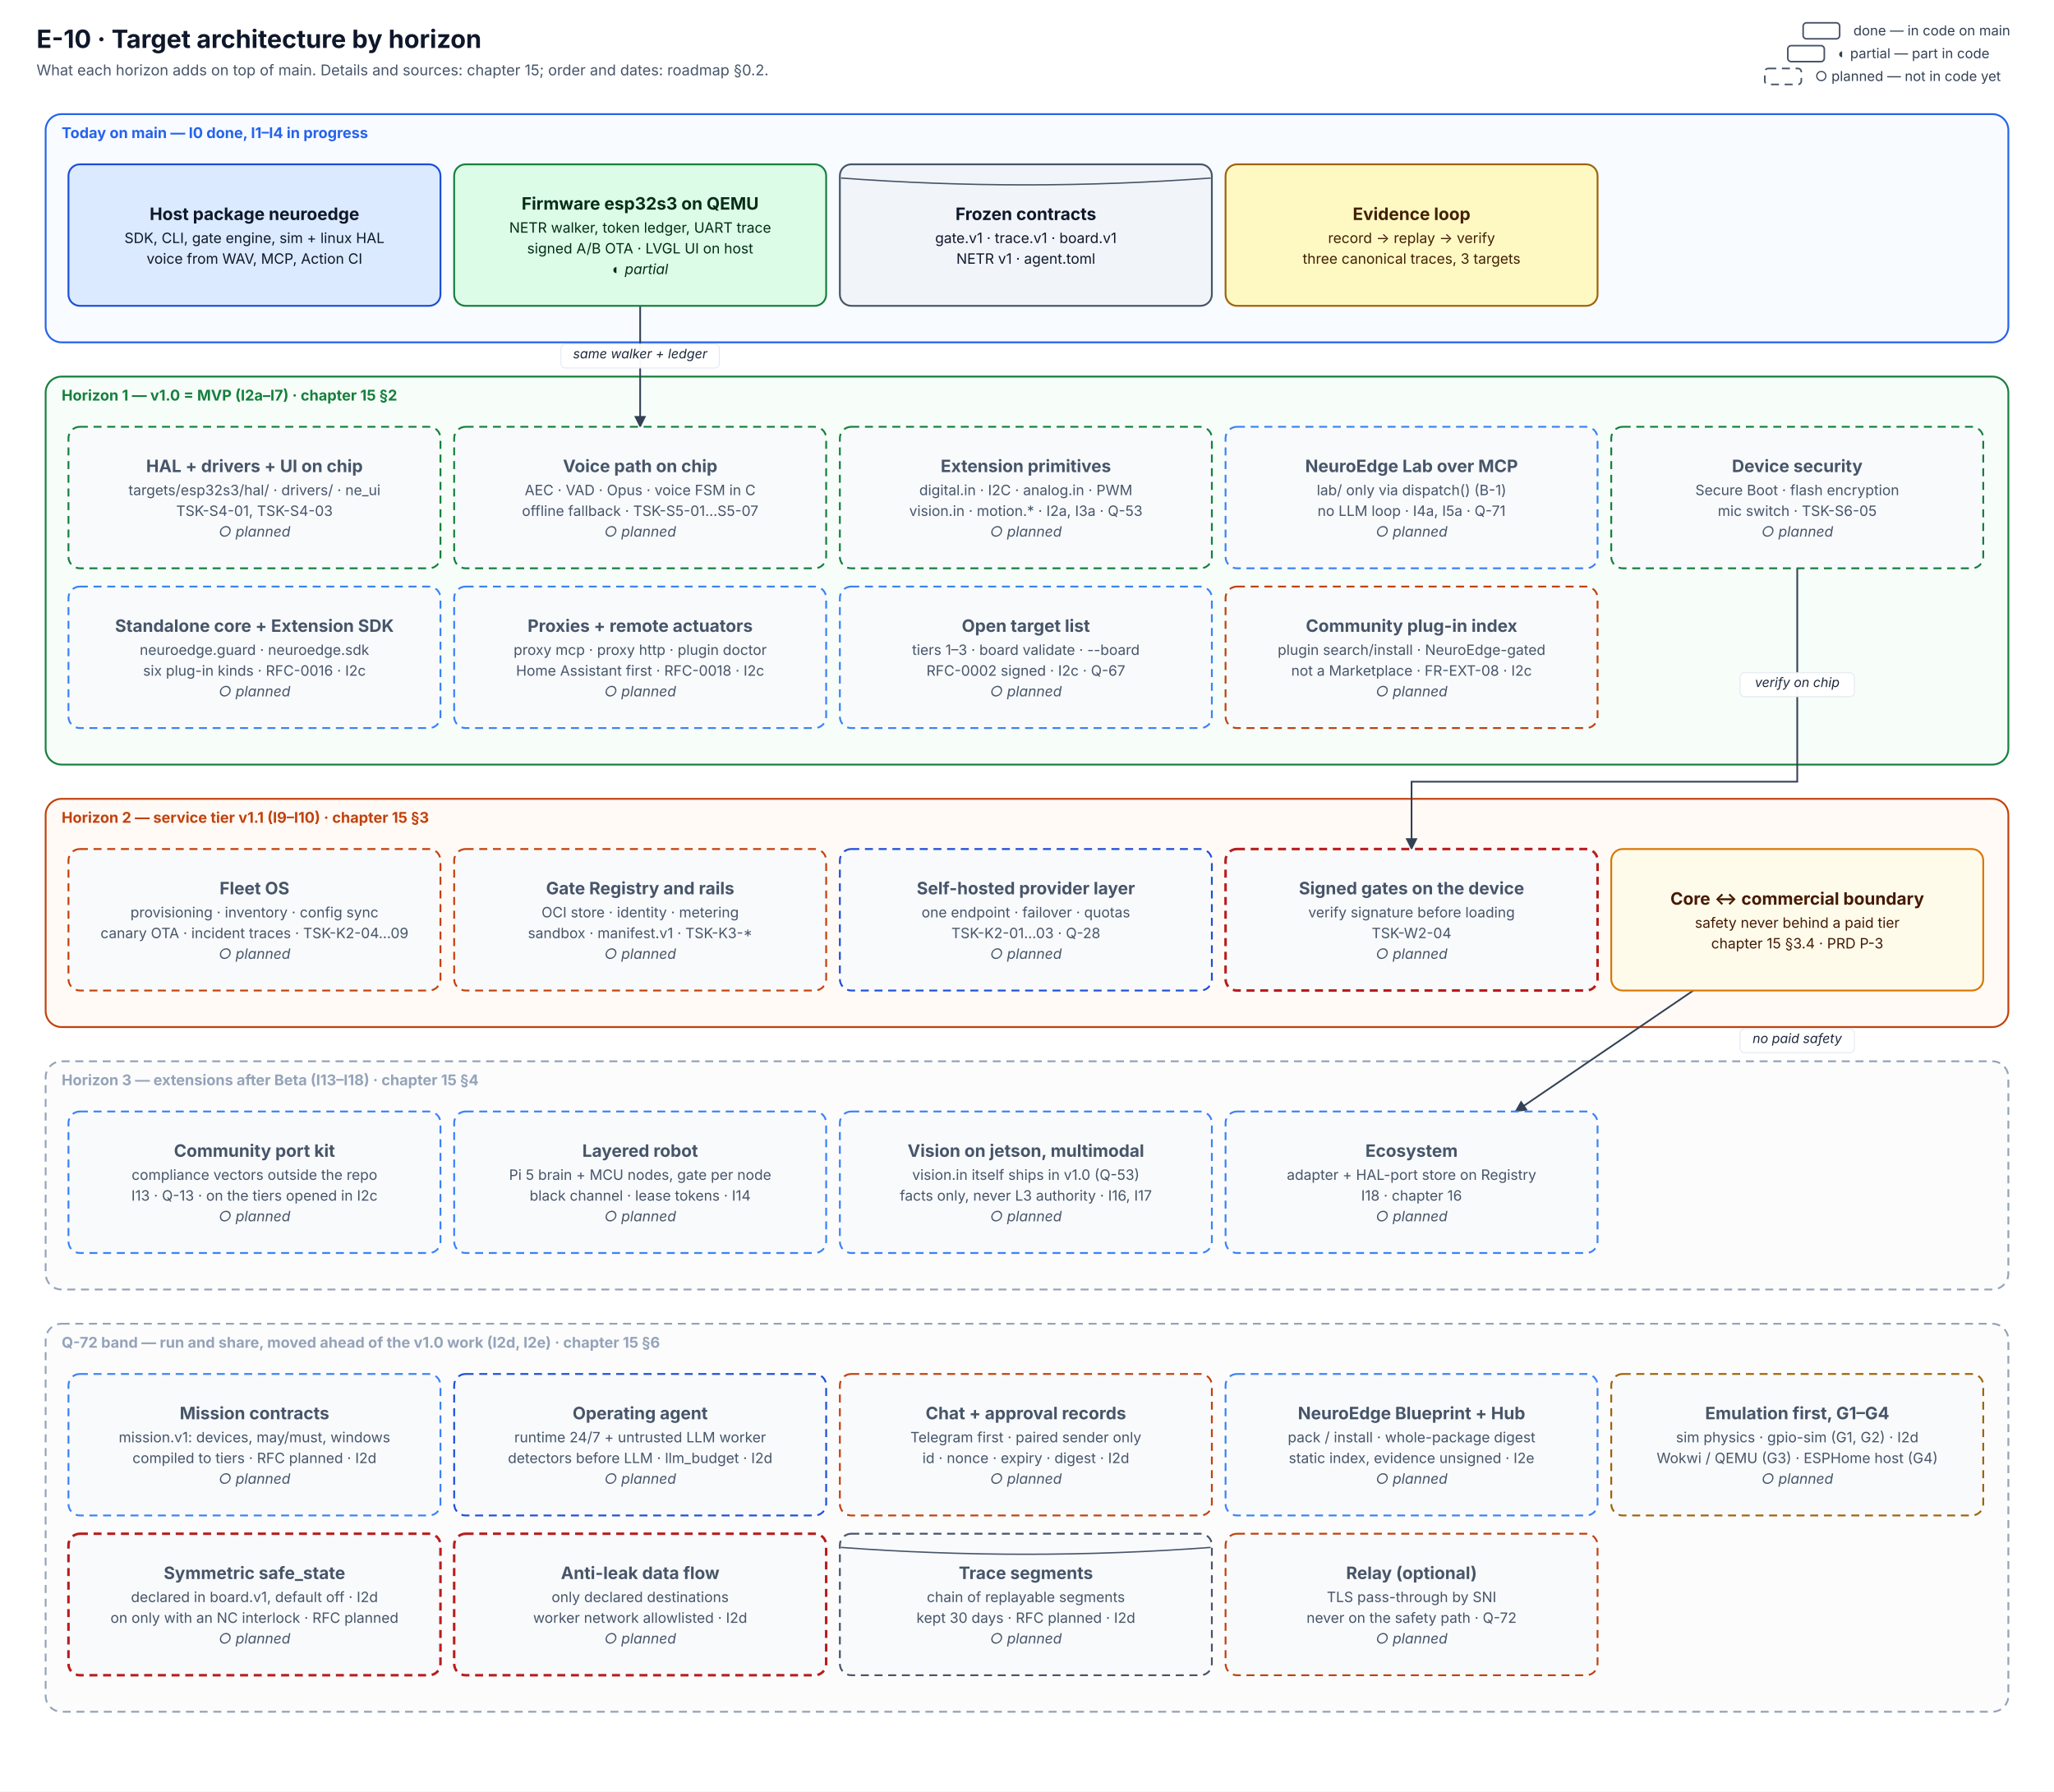
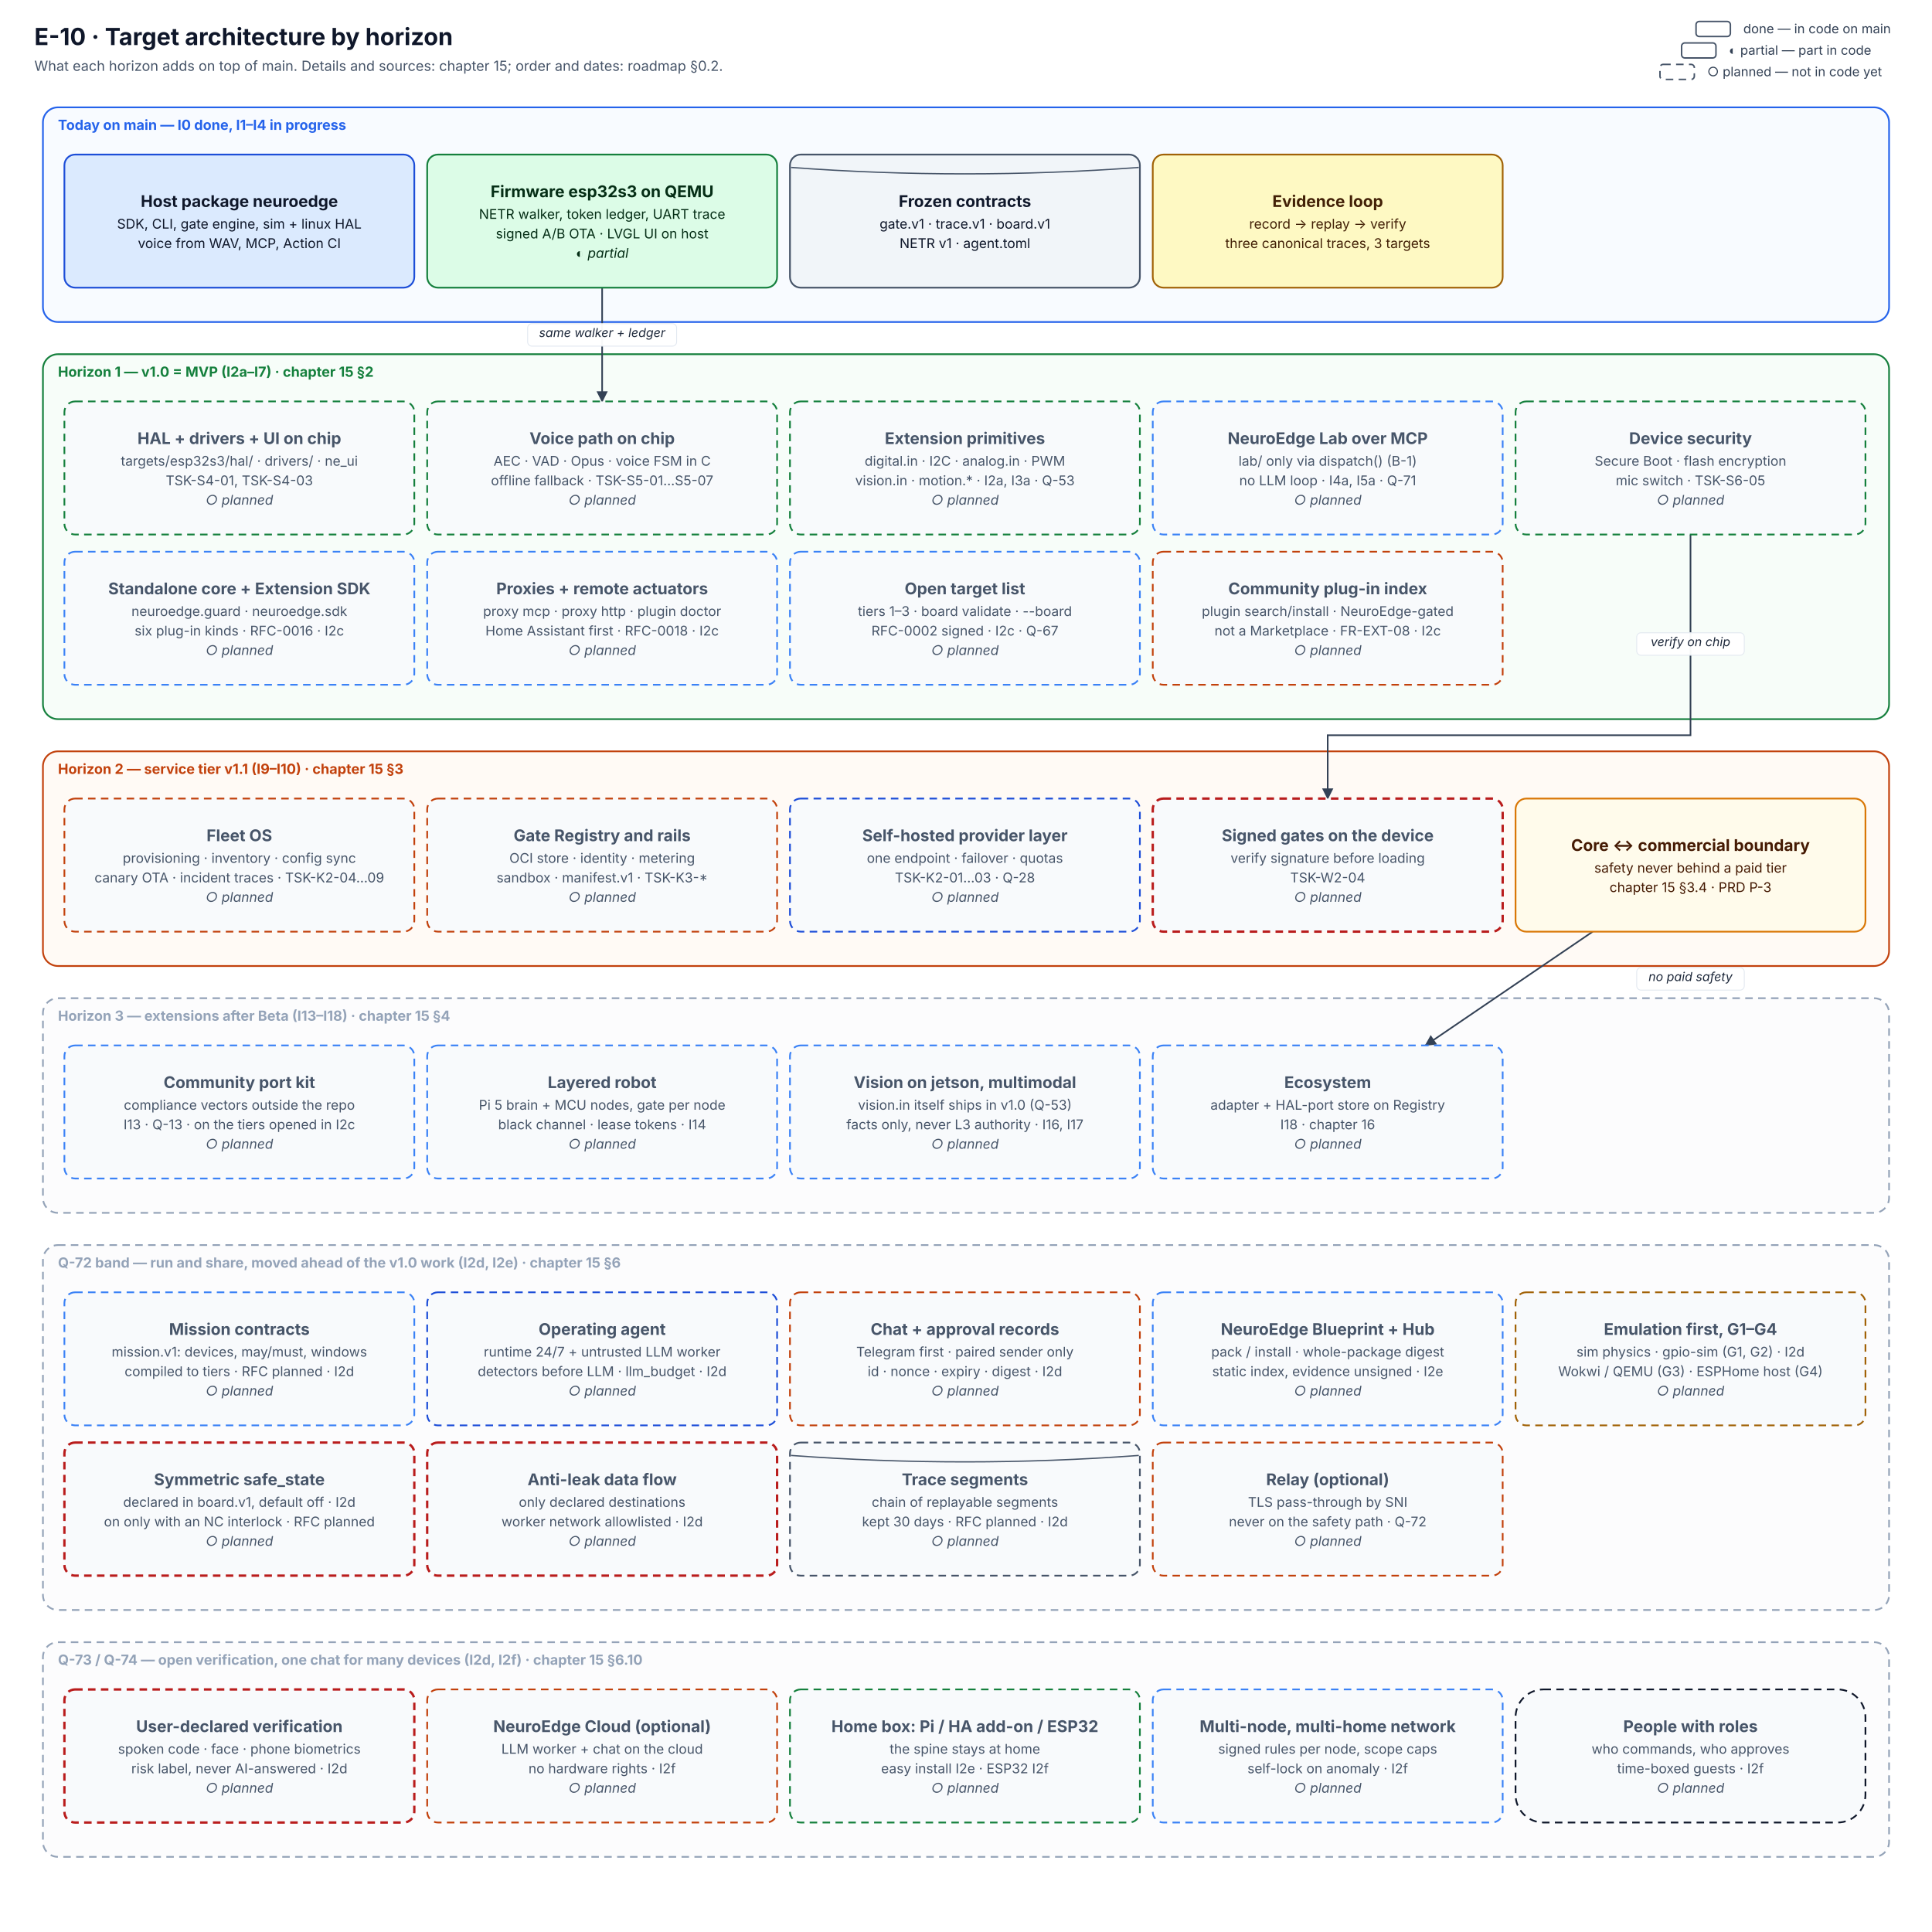
- <svg xmlns="http://www.w3.org/2000/svg" viewBox="0 0 1800 1570" width="1800" height="1570" font-family="Inter, 'Segoe UI', system-ui, -apple-system, Roboto, Helvetica, Arial, sans-serif" role="img" aria-labelledby="E-10-target-horizons-title E-10-target-horizons-desc">
+ <svg xmlns="http://www.w3.org/2000/svg" viewBox="0 0 1800 1800" width="1800" height="1800" font-family="Inter, 'Segoe UI', system-ui, -apple-system, Roboto, Helvetica, Arial, sans-serif" role="img" aria-labelledby="E-10-target-horizons-title E-10-target-horizons-desc">
  <defs>
    <marker id="arr" viewBox="0 0 10 10" refX="9" refY="5" markerWidth="7" markerHeight="7" orient="auto-start-reverse">
      <path d="M0,0 L10,5 L0,10 z" fill="#334155" />
    </marker>
  </defs>
-   <rect width="1800" height="1570" fill="#ffffff" />
+   <rect width="1800" height="1800" fill="#ffffff" />
  <text x="32.0" y="42.0" font-size="22" fill="#0f172a" text-anchor="start" font-weight="700">E-10 · Target architecture by horizon</text>
  <text x="32.0" y="66.0" font-size="13" fill="#475569" text-anchor="start">What each horizon adds on top of main. Details and sources: chapter 15; order and dates: roadmap §0.2.</text>
  <rect x="40" y="100" width="1720" height="200" rx="14" fill="#f8fbff" stroke="#2563eb" stroke-width="1.6" />
  <text x="54.0" y="121.0" font-size="13" fill="#2563eb" text-anchor="start" font-weight="700">Today on main — I0 done, I1–I4 in progress</text>
  <rect x="40" y="330" width="1720" height="340" rx="14" fill="#f7fdf9" stroke="#15803d" stroke-width="1.6" />
  <text x="54.0" y="351.0" font-size="13" fill="#15803d" text-anchor="start" font-weight="700">Horizon 1 — v1.0 = MVP (I2a–I7) · chapter 15 §2</text>
  <rect x="40" y="700" width="1720" height="200" rx="14" fill="#fffaf5" stroke="#c2410c" stroke-width="1.6" />
  <text x="54.0" y="721.0" font-size="13" fill="#c2410c" text-anchor="start" font-weight="700">Horizon 2 — service tier v1.1 (I9–I10) · chapter 15 §3</text>
  <rect x="40" y="930" width="1720" height="200" rx="14" fill="#fcfcfd" stroke="#94a3b8" stroke-width="1.6" stroke-dasharray="7 5" />
  <text x="54.0" y="951.0" font-size="13" fill="#94a3b8" text-anchor="start" font-weight="700">Horizon 3 — extensions after Beta (I13–I18) · chapter 15 §4</text>
  <rect x="40" y="1160" width="1720" height="340" rx="14" fill="#fcfcfd" stroke="#94a3b8" stroke-width="1.6" stroke-dasharray="7 5" />
  <text x="54.0" y="1181.0" font-size="13" fill="#94a3b8" text-anchor="start" font-weight="700">Q-72 band — run and share, moved ahead of the v1.0 work (I2d, I2e) · chapter 15 §6</text>
+   <rect x="40" y="1530" width="1720" height="200" rx="14" fill="#fcfcfd" stroke="#94a3b8" stroke-width="1.6" stroke-dasharray="7 5" />
+   <text x="54.0" y="1551.0" font-size="13" fill="#94a3b8" text-anchor="start" font-weight="700">Q-73 / Q-74 — open verification, one chat for many devices (I2d, I2f) · chapter 15 §6.10</text>
  <path d="M561.0,268.0 L561.0,374.0" fill="none" stroke="#334155" stroke-width="1.5" marker-end="url(#arr)" />
  <path d="M1575.0,498.0 L1575.0,520.0 L1575.0,685.0 L1237.0,685.0 L1237.0,744.0" fill="none" stroke="#334155" stroke-width="1.5" marker-end="url(#arr)" />
  <path d="M1483.9,868.0 L1328.1,974.0" fill="none" stroke="#334155" stroke-width="1.5" marker-end="url(#arr)" />
  <rect x="60" y="144" width="326" height="124" rx="10" fill="#dbeafe" stroke="#1d4ed8" stroke-width="1.6" />
  <text x="223.0" y="192.8" font-size="15" fill="#0f172a" text-anchor="middle" font-weight="700">Host package neuroedge</text>
  <text x="223.0" y="213.0" font-size="12.5" fill="#0f172a" text-anchor="middle">SDK, CLI, gate engine, sim + linux HAL</text>
  <text x="223.0" y="231.1" font-size="12.5" fill="#0f172a" text-anchor="middle">voice from WAV, MCP, Action CI</text>
  <rect x="398" y="144" width="326" height="124" rx="10" fill="#dcfce7" stroke="#15803d" stroke-width="1.6" />
  <text x="561.0" y="183.7" font-size="15" fill="#052e16" text-anchor="middle" font-weight="700">Firmware esp32s3 on QEMU</text>
  <text x="561.0" y="203.9" font-size="12.5" fill="#052e16" text-anchor="middle">NETR walker, token ledger, UART trace</text>
  <text x="561.0" y="222.1" font-size="12.5" fill="#052e16" text-anchor="middle">signed A/B OTA · LVGL UI on host</text>
  <text x="561.0" y="240.2" font-size="12.5" fill="#052e16" text-anchor="middle" font-style="italic">◐ partial</text>
  <rect x="736" y="144" width="326" height="124" rx="10" fill="#f1f5f9" stroke="#475569" stroke-width="1.6" />
  <path d="M737,156 Q899.0,168 1061,156" fill="none" stroke="#475569" stroke-width="1.2" />
  <text x="899.0" y="192.8" font-size="15" fill="#0f172a" text-anchor="middle" font-weight="700">Frozen contracts</text>
  <text x="899.0" y="213.0" font-size="12.5" fill="#0f172a" text-anchor="middle">gate.v1 · trace.v1 · board.v1</text>
  <text x="899.0" y="231.1" font-size="12.5" fill="#0f172a" text-anchor="middle">NETR v1 · agent.toml</text>
  <rect x="1074" y="144" width="326" height="124" rx="10" fill="#fef9c3" stroke="#a16207" stroke-width="1.6" />
  <text x="1237.0" y="192.8" font-size="15" fill="#422006" text-anchor="middle" font-weight="700">Evidence loop</text>
  <text x="1237.0" y="213.0" font-size="12.5" fill="#422006" text-anchor="middle">record → replay → verify</text>
  <text x="1237.0" y="231.1" font-size="12.5" fill="#422006" text-anchor="middle">three canonical traces, 3 targets</text>
  <rect x="60" y="374" width="326" height="124" rx="10" fill="#f8fafc" stroke="#15803d" stroke-width="1.6" stroke-dasharray="7 5" />
  <text x="223.0" y="413.7" font-size="15" fill="#475569" text-anchor="middle" font-weight="700">HAL + drivers + UI on chip</text>
  <text x="223.0" y="433.9" font-size="12.5" fill="#475569" text-anchor="middle">targets/esp32s3/hal/ · drivers/ · ne_ui</text>
  <text x="223.0" y="452.1" font-size="12.5" fill="#475569" text-anchor="middle">TSK-S4-01, TSK-S4-03</text>
  <text x="223.0" y="470.2" font-size="12.5" fill="#475569" text-anchor="middle" font-style="italic">○ planned</text>
  <rect x="398" y="374" width="326" height="124" rx="10" fill="#f8fafc" stroke="#15803d" stroke-width="1.6" stroke-dasharray="7 5" />
  <text x="561.0" y="413.7" font-size="15" fill="#475569" text-anchor="middle" font-weight="700">Voice path on chip</text>
  <text x="561.0" y="433.9" font-size="12.5" fill="#475569" text-anchor="middle">AEC · VAD · Opus · voice FSM in C</text>
  <text x="561.0" y="452.1" font-size="12.5" fill="#475569" text-anchor="middle">offline fallback · TSK-S5-01…S5-07</text>
  <text x="561.0" y="470.2" font-size="12.5" fill="#475569" text-anchor="middle" font-style="italic">○ planned</text>
  <rect x="736" y="374" width="326" height="124" rx="10" fill="#f8fafc" stroke="#15803d" stroke-width="1.6" stroke-dasharray="7 5" />
  <text x="899.0" y="413.7" font-size="15" fill="#475569" text-anchor="middle" font-weight="700">Extension primitives</text>
  <text x="899.0" y="433.9" font-size="12.5" fill="#475569" text-anchor="middle">digital.in · I2C · analog.in · PWM</text>
  <text x="899.0" y="452.1" font-size="12.5" fill="#475569" text-anchor="middle">vision.in · motion.* · I2a, I3a · Q-53</text>
  <text x="899.0" y="470.2" font-size="12.5" fill="#475569" text-anchor="middle" font-style="italic">○ planned</text>
  <rect x="1074" y="374" width="326" height="124" rx="10" fill="#f8fafc" stroke="#3b82f6" stroke-width="1.6" stroke-dasharray="7 5" />
  <text x="1237.0" y="413.7" font-size="15" fill="#475569" text-anchor="middle" font-weight="700">NeuroEdge Lab over MCP</text>
  <text x="1237.0" y="433.9" font-size="12.5" fill="#475569" text-anchor="middle">lab/ only via dispatch() (B-1)</text>
  <text x="1237.0" y="452.1" font-size="12.5" fill="#475569" text-anchor="middle">no LLM loop · I4a, I5a · Q-71</text>
  <text x="1237.0" y="470.2" font-size="12.5" fill="#475569" text-anchor="middle" font-style="italic">○ planned</text>
  <rect x="1412" y="374" width="326" height="124" rx="10" fill="#f8fafc" stroke="#15803d" stroke-width="1.6" stroke-dasharray="7 5" />
  <text x="1575.0" y="413.7" font-size="15" fill="#475569" text-anchor="middle" font-weight="700">Device security</text>
  <text x="1575.0" y="433.9" font-size="12.5" fill="#475569" text-anchor="middle">Secure Boot · flash encryption</text>
  <text x="1575.0" y="452.1" font-size="12.5" fill="#475569" text-anchor="middle">mic switch · TSK-S6-05</text>
  <text x="1575.0" y="470.2" font-size="12.5" fill="#475569" text-anchor="middle" font-style="italic">○ planned</text>
  <rect x="60" y="514" width="326" height="124" rx="10" fill="#f8fafc" stroke="#3b82f6" stroke-width="1.6" stroke-dasharray="7 5" />
  <text x="223.0" y="553.7" font-size="15" fill="#475569" text-anchor="middle" font-weight="700">Standalone core + Extension SDK</text>
  <text x="223.0" y="573.9" font-size="12.5" fill="#475569" text-anchor="middle">neuroedge.guard · neuroedge.sdk</text>
  <text x="223.0" y="592.1" font-size="12.5" fill="#475569" text-anchor="middle">six plug-in kinds · RFC-0016 · I2c</text>
  <text x="223.0" y="610.2" font-size="12.5" fill="#475569" text-anchor="middle" font-style="italic">○ planned</text>
  <rect x="398" y="514" width="326" height="124" rx="10" fill="#f8fafc" stroke="#3b82f6" stroke-width="1.6" stroke-dasharray="7 5" />
  <text x="561.0" y="553.7" font-size="15" fill="#475569" text-anchor="middle" font-weight="700">Proxies + remote actuators</text>
  <text x="561.0" y="573.9" font-size="12.5" fill="#475569" text-anchor="middle">proxy mcp · proxy http · plugin doctor</text>
  <text x="561.0" y="592.1" font-size="12.5" fill="#475569" text-anchor="middle">Home Assistant first · RFC-0018 · I2c</text>
  <text x="561.0" y="610.2" font-size="12.5" fill="#475569" text-anchor="middle" font-style="italic">○ planned</text>
  <rect x="736" y="514" width="326" height="124" rx="10" fill="#f8fafc" stroke="#3b82f6" stroke-width="1.6" stroke-dasharray="7 5" />
  <text x="899.0" y="553.7" font-size="15" fill="#475569" text-anchor="middle" font-weight="700">Open target list</text>
  <text x="899.0" y="573.9" font-size="12.5" fill="#475569" text-anchor="middle">tiers 1–3 · board validate · --board</text>
  <text x="899.0" y="592.1" font-size="12.5" fill="#475569" text-anchor="middle">RFC-0002 signed · I2c · Q-67</text>
  <text x="899.0" y="610.2" font-size="12.5" fill="#475569" text-anchor="middle" font-style="italic">○ planned</text>
  <rect x="1074" y="514" width="326" height="124" rx="10" fill="#f8fafc" stroke="#c2410c" stroke-width="1.6" stroke-dasharray="7 5" />
  <text x="1237.0" y="553.7" font-size="15" fill="#475569" text-anchor="middle" font-weight="700">Community plug-in index</text>
  <text x="1237.0" y="573.9" font-size="12.5" fill="#475569" text-anchor="middle">plugin search/install · NeuroEdge-gated</text>
  <text x="1237.0" y="592.1" font-size="12.5" fill="#475569" text-anchor="middle">not a Marketplace · FR-EXT-08 · I2c</text>
  <text x="1237.0" y="610.2" font-size="12.5" fill="#475569" text-anchor="middle" font-style="italic">○ planned</text>
  <rect x="60" y="744" width="326" height="124" rx="10" fill="#f8fafc" stroke="#c2410c" stroke-width="1.6" stroke-dasharray="7 5" />
  <text x="223.0" y="783.7" font-size="15" fill="#475569" text-anchor="middle" font-weight="700">Fleet OS</text>
  <text x="223.0" y="803.9" font-size="12.5" fill="#475569" text-anchor="middle">provisioning · inventory · config sync</text>
  <text x="223.0" y="822.1" font-size="12.5" fill="#475569" text-anchor="middle">canary OTA · incident traces · TSK-K2-04…09</text>
  <text x="223.0" y="840.2" font-size="12.5" fill="#475569" text-anchor="middle" font-style="italic">○ planned</text>
  <rect x="398" y="744" width="326" height="124" rx="10" fill="#f8fafc" stroke="#c2410c" stroke-width="1.6" stroke-dasharray="7 5" />
  <text x="561.0" y="783.7" font-size="15" fill="#475569" text-anchor="middle" font-weight="700">Gate Registry and rails</text>
  <text x="561.0" y="803.9" font-size="12.5" fill="#475569" text-anchor="middle">OCI store · identity · metering</text>
  <text x="561.0" y="822.1" font-size="12.5" fill="#475569" text-anchor="middle">sandbox · manifest.v1 · TSK-K3-*</text>
  <text x="561.0" y="840.2" font-size="12.5" fill="#475569" text-anchor="middle" font-style="italic">○ planned</text>
  <rect x="736" y="744" width="326" height="124" rx="10" fill="#f8fafc" stroke="#1d4ed8" stroke-width="1.6" stroke-dasharray="7 5" />
  <text x="899.0" y="783.7" font-size="15" fill="#475569" text-anchor="middle" font-weight="700">Self-hosted provider layer</text>
  <text x="899.0" y="803.9" font-size="12.5" fill="#475569" text-anchor="middle">one endpoint · failover · quotas</text>
  <text x="899.0" y="822.1" font-size="12.5" fill="#475569" text-anchor="middle">TSK-K2-01…03 · Q-28</text>
  <text x="899.0" y="840.2" font-size="12.5" fill="#475569" text-anchor="middle" font-style="italic">○ planned</text>
  <rect x="1074" y="744" width="326" height="124" rx="10" fill="#f8fafc" stroke="#b91c1c" stroke-width="2.2" stroke-dasharray="7 5" />
  <text x="1237.0" y="783.7" font-size="15" fill="#475569" text-anchor="middle" font-weight="700">Signed gates on the device</text>
  <text x="1237.0" y="803.9" font-size="12.5" fill="#475569" text-anchor="middle">verify signature before loading</text>
  <text x="1237.0" y="822.1" font-size="12.5" fill="#475569" text-anchor="middle">TSK-W2-04</text>
  <text x="1237.0" y="840.2" font-size="12.5" fill="#475569" text-anchor="middle" font-style="italic">○ planned</text>
  <rect x="1412" y="744" width="326" height="124" rx="10" fill="#fffbeb" stroke="#d97706" stroke-width="1.6" />
  <text x="1575.0" y="792.8" font-size="15" fill="#451a03" text-anchor="middle" font-weight="700">Core ↔ commercial boundary</text>
  <text x="1575.0" y="813.0" font-size="12.5" fill="#451a03" text-anchor="middle">safety never behind a paid tier</text>
  <text x="1575.0" y="831.1" font-size="12.5" fill="#451a03" text-anchor="middle">chapter 15 §3.4 · PRD P-3</text>
  <rect x="60" y="974" width="326" height="124" rx="10" fill="#f8fafc" stroke="#3b82f6" stroke-width="1.6" stroke-dasharray="7 5" />
  <text x="223.0" y="1013.7" font-size="15" fill="#475569" text-anchor="middle" font-weight="700">Community port kit</text>
  <text x="223.0" y="1033.9" font-size="12.5" fill="#475569" text-anchor="middle">compliance vectors outside the repo</text>
  <text x="223.0" y="1052.1" font-size="12.5" fill="#475569" text-anchor="middle">I13 · Q-13 · on the tiers opened in I2c</text>
  <text x="223.0" y="1070.2" font-size="12.5" fill="#475569" text-anchor="middle" font-style="italic">○ planned</text>
  <rect x="398" y="974" width="326" height="124" rx="10" fill="#f8fafc" stroke="#3b82f6" stroke-width="1.6" stroke-dasharray="7 5" />
  <text x="561.0" y="1013.7" font-size="15" fill="#475569" text-anchor="middle" font-weight="700">Layered robot</text>
  <text x="561.0" y="1033.9" font-size="12.5" fill="#475569" text-anchor="middle">Pi 5 brain + MCU nodes, gate per node</text>
  <text x="561.0" y="1052.1" font-size="12.5" fill="#475569" text-anchor="middle">black channel · lease tokens · I14</text>
  <text x="561.0" y="1070.2" font-size="12.5" fill="#475569" text-anchor="middle" font-style="italic">○ planned</text>
  <rect x="736" y="974" width="326" height="124" rx="10" fill="#f8fafc" stroke="#3b82f6" stroke-width="1.6" stroke-dasharray="7 5" />
  <text x="899.0" y="1013.7" font-size="15" fill="#475569" text-anchor="middle" font-weight="700">Vision on jetson, multimodal</text>
  <text x="899.0" y="1033.9" font-size="12.5" fill="#475569" text-anchor="middle">vision.in itself ships in v1.0 (Q-53)</text>
  <text x="899.0" y="1052.1" font-size="12.5" fill="#475569" text-anchor="middle">facts only, never L3 authority · I16, I17</text>
  <text x="899.0" y="1070.2" font-size="12.5" fill="#475569" text-anchor="middle" font-style="italic">○ planned</text>
  <rect x="1074" y="974" width="326" height="124" rx="10" fill="#f8fafc" stroke="#3b82f6" stroke-width="1.6" stroke-dasharray="7 5" />
  <text x="1237.0" y="1013.7" font-size="15" fill="#475569" text-anchor="middle" font-weight="700">Ecosystem</text>
  <text x="1237.0" y="1033.9" font-size="12.5" fill="#475569" text-anchor="middle">adapter + HAL-port store on Registry</text>
  <text x="1237.0" y="1052.1" font-size="12.5" fill="#475569" text-anchor="middle">I18 · chapter 16</text>
  <text x="1237.0" y="1070.2" font-size="12.5" fill="#475569" text-anchor="middle" font-style="italic">○ planned</text>
  <rect x="60" y="1204" width="326" height="124" rx="10" fill="#f8fafc" stroke="#3b82f6" stroke-width="1.6" stroke-dasharray="7 5" />
  <text x="223.0" y="1243.7" font-size="15" fill="#475569" text-anchor="middle" font-weight="700">Mission contracts</text>
  <text x="223.0" y="1263.9" font-size="12.5" fill="#475569" text-anchor="middle">mission.v1: devices, may/must, windows</text>
  <text x="223.0" y="1282.1" font-size="12.5" fill="#475569" text-anchor="middle">compiled to tiers · RFC planned · I2d</text>
  <text x="223.0" y="1300.2" font-size="12.5" fill="#475569" text-anchor="middle" font-style="italic">○ planned</text>
  <rect x="398" y="1204" width="326" height="124" rx="10" fill="#f8fafc" stroke="#1d4ed8" stroke-width="1.6" stroke-dasharray="7 5" />
  <text x="561.0" y="1243.7" font-size="15" fill="#475569" text-anchor="middle" font-weight="700">Operating agent</text>
  <text x="561.0" y="1263.9" font-size="12.5" fill="#475569" text-anchor="middle">runtime 24/7 + untrusted LLM worker</text>
  <text x="561.0" y="1282.1" font-size="12.5" fill="#475569" text-anchor="middle">detectors before LLM · llm_budget · I2d</text>
  <text x="561.0" y="1300.2" font-size="12.5" fill="#475569" text-anchor="middle" font-style="italic">○ planned</text>
  <rect x="736" y="1204" width="326" height="124" rx="10" fill="#f8fafc" stroke="#c2410c" stroke-width="1.6" stroke-dasharray="7 5" />
  <text x="899.0" y="1243.7" font-size="15" fill="#475569" text-anchor="middle" font-weight="700">Chat + approval records</text>
  <text x="899.0" y="1263.9" font-size="12.5" fill="#475569" text-anchor="middle">Telegram first · paired sender only</text>
  <text x="899.0" y="1282.1" font-size="12.5" fill="#475569" text-anchor="middle">id · nonce · expiry · digest · I2d</text>
  <text x="899.0" y="1300.2" font-size="12.5" fill="#475569" text-anchor="middle" font-style="italic">○ planned</text>
  <rect x="1074" y="1204" width="326" height="124" rx="10" fill="#f8fafc" stroke="#3b82f6" stroke-width="1.6" stroke-dasharray="7 5" />
  <text x="1237.0" y="1243.7" font-size="15" fill="#475569" text-anchor="middle" font-weight="700">NeuroEdge Blueprint + Hub</text>
  <text x="1237.0" y="1263.9" font-size="12.5" fill="#475569" text-anchor="middle">pack / install · whole-package digest</text>
  <text x="1237.0" y="1282.1" font-size="12.5" fill="#475569" text-anchor="middle">static index, evidence unsigned · I2e</text>
  <text x="1237.0" y="1300.2" font-size="12.5" fill="#475569" text-anchor="middle" font-style="italic">○ planned</text>
  <rect x="1412" y="1204" width="326" height="124" rx="10" fill="#f8fafc" stroke="#a16207" stroke-width="1.6" stroke-dasharray="7 5" />
  <text x="1575.0" y="1243.7" font-size="15" fill="#475569" text-anchor="middle" font-weight="700">Emulation first, G1–G4</text>
  <text x="1575.0" y="1263.9" font-size="12.5" fill="#475569" text-anchor="middle">sim physics · gpio-sim (G1, G2) · I2d</text>
  <text x="1575.0" y="1282.1" font-size="12.5" fill="#475569" text-anchor="middle">Wokwi / QEMU (G3) · ESPHome host (G4)</text>
  <text x="1575.0" y="1300.2" font-size="12.5" fill="#475569" text-anchor="middle" font-style="italic">○ planned</text>
  <rect x="60" y="1344" width="326" height="124" rx="10" fill="#f8fafc" stroke="#b91c1c" stroke-width="2.2" stroke-dasharray="7 5" />
  <text x="223.0" y="1383.7" font-size="15" fill="#475569" text-anchor="middle" font-weight="700">Symmetric safe_state</text>
  <text x="223.0" y="1403.9" font-size="12.5" fill="#475569" text-anchor="middle">declared in board.v1, default off · I2d</text>
  <text x="223.0" y="1422.1" font-size="12.5" fill="#475569" text-anchor="middle">on only with an NC interlock · RFC planned</text>
  <text x="223.0" y="1440.2" font-size="12.5" fill="#475569" text-anchor="middle" font-style="italic">○ planned</text>
  <rect x="398" y="1344" width="326" height="124" rx="10" fill="#f8fafc" stroke="#b91c1c" stroke-width="2.2" stroke-dasharray="7 5" />
  <text x="561.0" y="1383.7" font-size="15" fill="#475569" text-anchor="middle" font-weight="700">Anti-leak data flow</text>
  <text x="561.0" y="1403.9" font-size="12.5" fill="#475569" text-anchor="middle">only declared destinations</text>
  <text x="561.0" y="1422.1" font-size="12.5" fill="#475569" text-anchor="middle">worker network allowlisted · I2d</text>
  <text x="561.0" y="1440.2" font-size="12.5" fill="#475569" text-anchor="middle" font-style="italic">○ planned</text>
  <rect x="736" y="1344" width="326" height="124" rx="10" fill="#f8fafc" stroke="#475569" stroke-width="1.6" stroke-dasharray="7 5" />
  <path d="M737,1356 Q899.0,1368 1061,1356" fill="none" stroke="#475569" stroke-width="1.2" />
  <text x="899.0" y="1383.7" font-size="15" fill="#475569" text-anchor="middle" font-weight="700">Trace segments</text>
  <text x="899.0" y="1403.9" font-size="12.5" fill="#475569" text-anchor="middle">chain of replayable segments</text>
  <text x="899.0" y="1422.1" font-size="12.5" fill="#475569" text-anchor="middle">kept 30 days · RFC planned · I2d</text>
  <text x="899.0" y="1440.2" font-size="12.5" fill="#475569" text-anchor="middle" font-style="italic">○ planned</text>
  <rect x="1074" y="1344" width="326" height="124" rx="10" fill="#f8fafc" stroke="#c2410c" stroke-width="1.6" stroke-dasharray="7 5" />
  <text x="1237.0" y="1383.7" font-size="15" fill="#475569" text-anchor="middle" font-weight="700">Relay (optional)</text>
  <text x="1237.0" y="1403.9" font-size="12.5" fill="#475569" text-anchor="middle">TLS pass-through by SNI</text>
  <text x="1237.0" y="1422.1" font-size="12.5" fill="#475569" text-anchor="middle">never on the safety path · Q-72</text>
  <text x="1237.0" y="1440.2" font-size="12.5" fill="#475569" text-anchor="middle" font-style="italic">○ planned</text>
+   <rect x="60" y="1574" width="326" height="124" rx="10" fill="#f8fafc" stroke="#b91c1c" stroke-width="2.2" stroke-dasharray="7 5" />
+   <text x="223.0" y="1613.7" font-size="15" fill="#475569" text-anchor="middle" font-weight="700">User-declared verification</text>
+   <text x="223.0" y="1633.9" font-size="12.5" fill="#475569" text-anchor="middle">spoken code · face · phone biometrics</text>
+   <text x="223.0" y="1652.1" font-size="12.5" fill="#475569" text-anchor="middle">risk label, never AI-answered · I2d</text>
+   <text x="223.0" y="1670.2" font-size="12.5" fill="#475569" text-anchor="middle" font-style="italic">○ planned</text>
+   <rect x="398" y="1574" width="326" height="124" rx="10" fill="#f8fafc" stroke="#c2410c" stroke-width="1.6" stroke-dasharray="7 5" />
+   <text x="561.0" y="1613.7" font-size="15" fill="#475569" text-anchor="middle" font-weight="700">NeuroEdge Cloud (optional)</text>
+   <text x="561.0" y="1633.9" font-size="12.5" fill="#475569" text-anchor="middle">LLM worker + chat on the cloud</text>
+   <text x="561.0" y="1652.1" font-size="12.5" fill="#475569" text-anchor="middle">no hardware rights · I2f</text>
+   <text x="561.0" y="1670.2" font-size="12.5" fill="#475569" text-anchor="middle" font-style="italic">○ planned</text>
+   <rect x="736" y="1574" width="326" height="124" rx="10" fill="#f8fafc" stroke="#15803d" stroke-width="1.6" stroke-dasharray="7 5" />
+   <text x="899.0" y="1613.7" font-size="15" fill="#475569" text-anchor="middle" font-weight="700">Home box: Pi / HA add-on / ESP32</text>
+   <text x="899.0" y="1633.9" font-size="12.5" fill="#475569" text-anchor="middle">the spine stays at home</text>
+   <text x="899.0" y="1652.1" font-size="12.5" fill="#475569" text-anchor="middle">easy install I2e · ESP32 I2f</text>
+   <text x="899.0" y="1670.2" font-size="12.5" fill="#475569" text-anchor="middle" font-style="italic">○ planned</text>
+   <rect x="1074" y="1574" width="326" height="124" rx="10" fill="#f8fafc" stroke="#3b82f6" stroke-width="1.6" stroke-dasharray="7 5" />
+   <text x="1237.0" y="1613.7" font-size="15" fill="#475569" text-anchor="middle" font-weight="700">Multi-node, multi-home network</text>
+   <text x="1237.0" y="1633.9" font-size="12.5" fill="#475569" text-anchor="middle">signed rules per node, scope caps</text>
+   <text x="1237.0" y="1652.1" font-size="12.5" fill="#475569" text-anchor="middle">self-lock on anomaly · I2f</text>
+   <text x="1237.0" y="1670.2" font-size="12.5" fill="#475569" text-anchor="middle" font-style="italic">○ planned</text>
+   <rect x="1412" y="1574" width="326" height="124" rx="26" fill="#f8fafc" stroke="#0f172a" stroke-width="1.6" stroke-dasharray="7 5" />
+   <text x="1575.0" y="1613.7" font-size="15" fill="#475569" text-anchor="middle" font-weight="700">People with roles</text>
+   <text x="1575.0" y="1633.9" font-size="12.5" fill="#475569" text-anchor="middle">who commands, who approves</text>
+   <text x="1575.0" y="1652.1" font-size="12.5" fill="#475569" text-anchor="middle">time-boxed guests · I2f</text>
+   <text x="1575.0" y="1670.2" font-size="12.5" fill="#475569" text-anchor="middle" font-style="italic">○ planned</text>
  <rect x="491.6" y="301.5" width="138.8" height="21.0" rx="4" fill="#ffffff" fill-opacity="0.96" stroke="#e2e8f0" stroke-width="0.8" />
  <text x="561.0" y="314.0" font-size="11.5" fill="#1e293b" text-anchor="middle" font-style="italic">same walker + ledger</text>
  <rect x="1524.9" y="589.5" width="100.2" height="21.0" rx="4" fill="#ffffff" fill-opacity="0.96" stroke="#e2e8f0" stroke-width="0.8" />
  <text x="1575.0" y="602.0" font-size="11.5" fill="#1e293b" text-anchor="middle" font-style="italic">verify on chip</text>
  <rect x="1524.9" y="901.5" width="100.2" height="21.0" rx="4" fill="#ffffff" fill-opacity="0.96" stroke="#e2e8f0" stroke-width="0.8" />
  <text x="1575.0" y="914.0" font-size="11.5" fill="#1e293b" text-anchor="middle" font-style="italic">no paid safety</text>
  <rect x="1546.56" y="60" width="32" height="14" rx="3" fill="#ffffff" stroke="#475569" stroke-width="1.4" stroke-dasharray="7 5" />
  <text x="1590.6" y="71.0" font-size="12" fill="#334155" text-anchor="start">○ planned — not in code yet</text>
  <rect x="1566.72" y="40" width="32" height="14" rx="3" fill="#ffffff" stroke="#475569" stroke-width="1.4" />
  <text x="1610.7" y="51.0" font-size="12" fill="#334155" text-anchor="start">◐ partial — part in code</text>
  <rect x="1580.16" y="20" width="32" height="14" rx="3" fill="#ffffff" stroke="#475569" stroke-width="1.4" />
  <text x="1624.2" y="31.0" font-size="12" fill="#334155" text-anchor="start">done — in code on main</text>
</svg>
